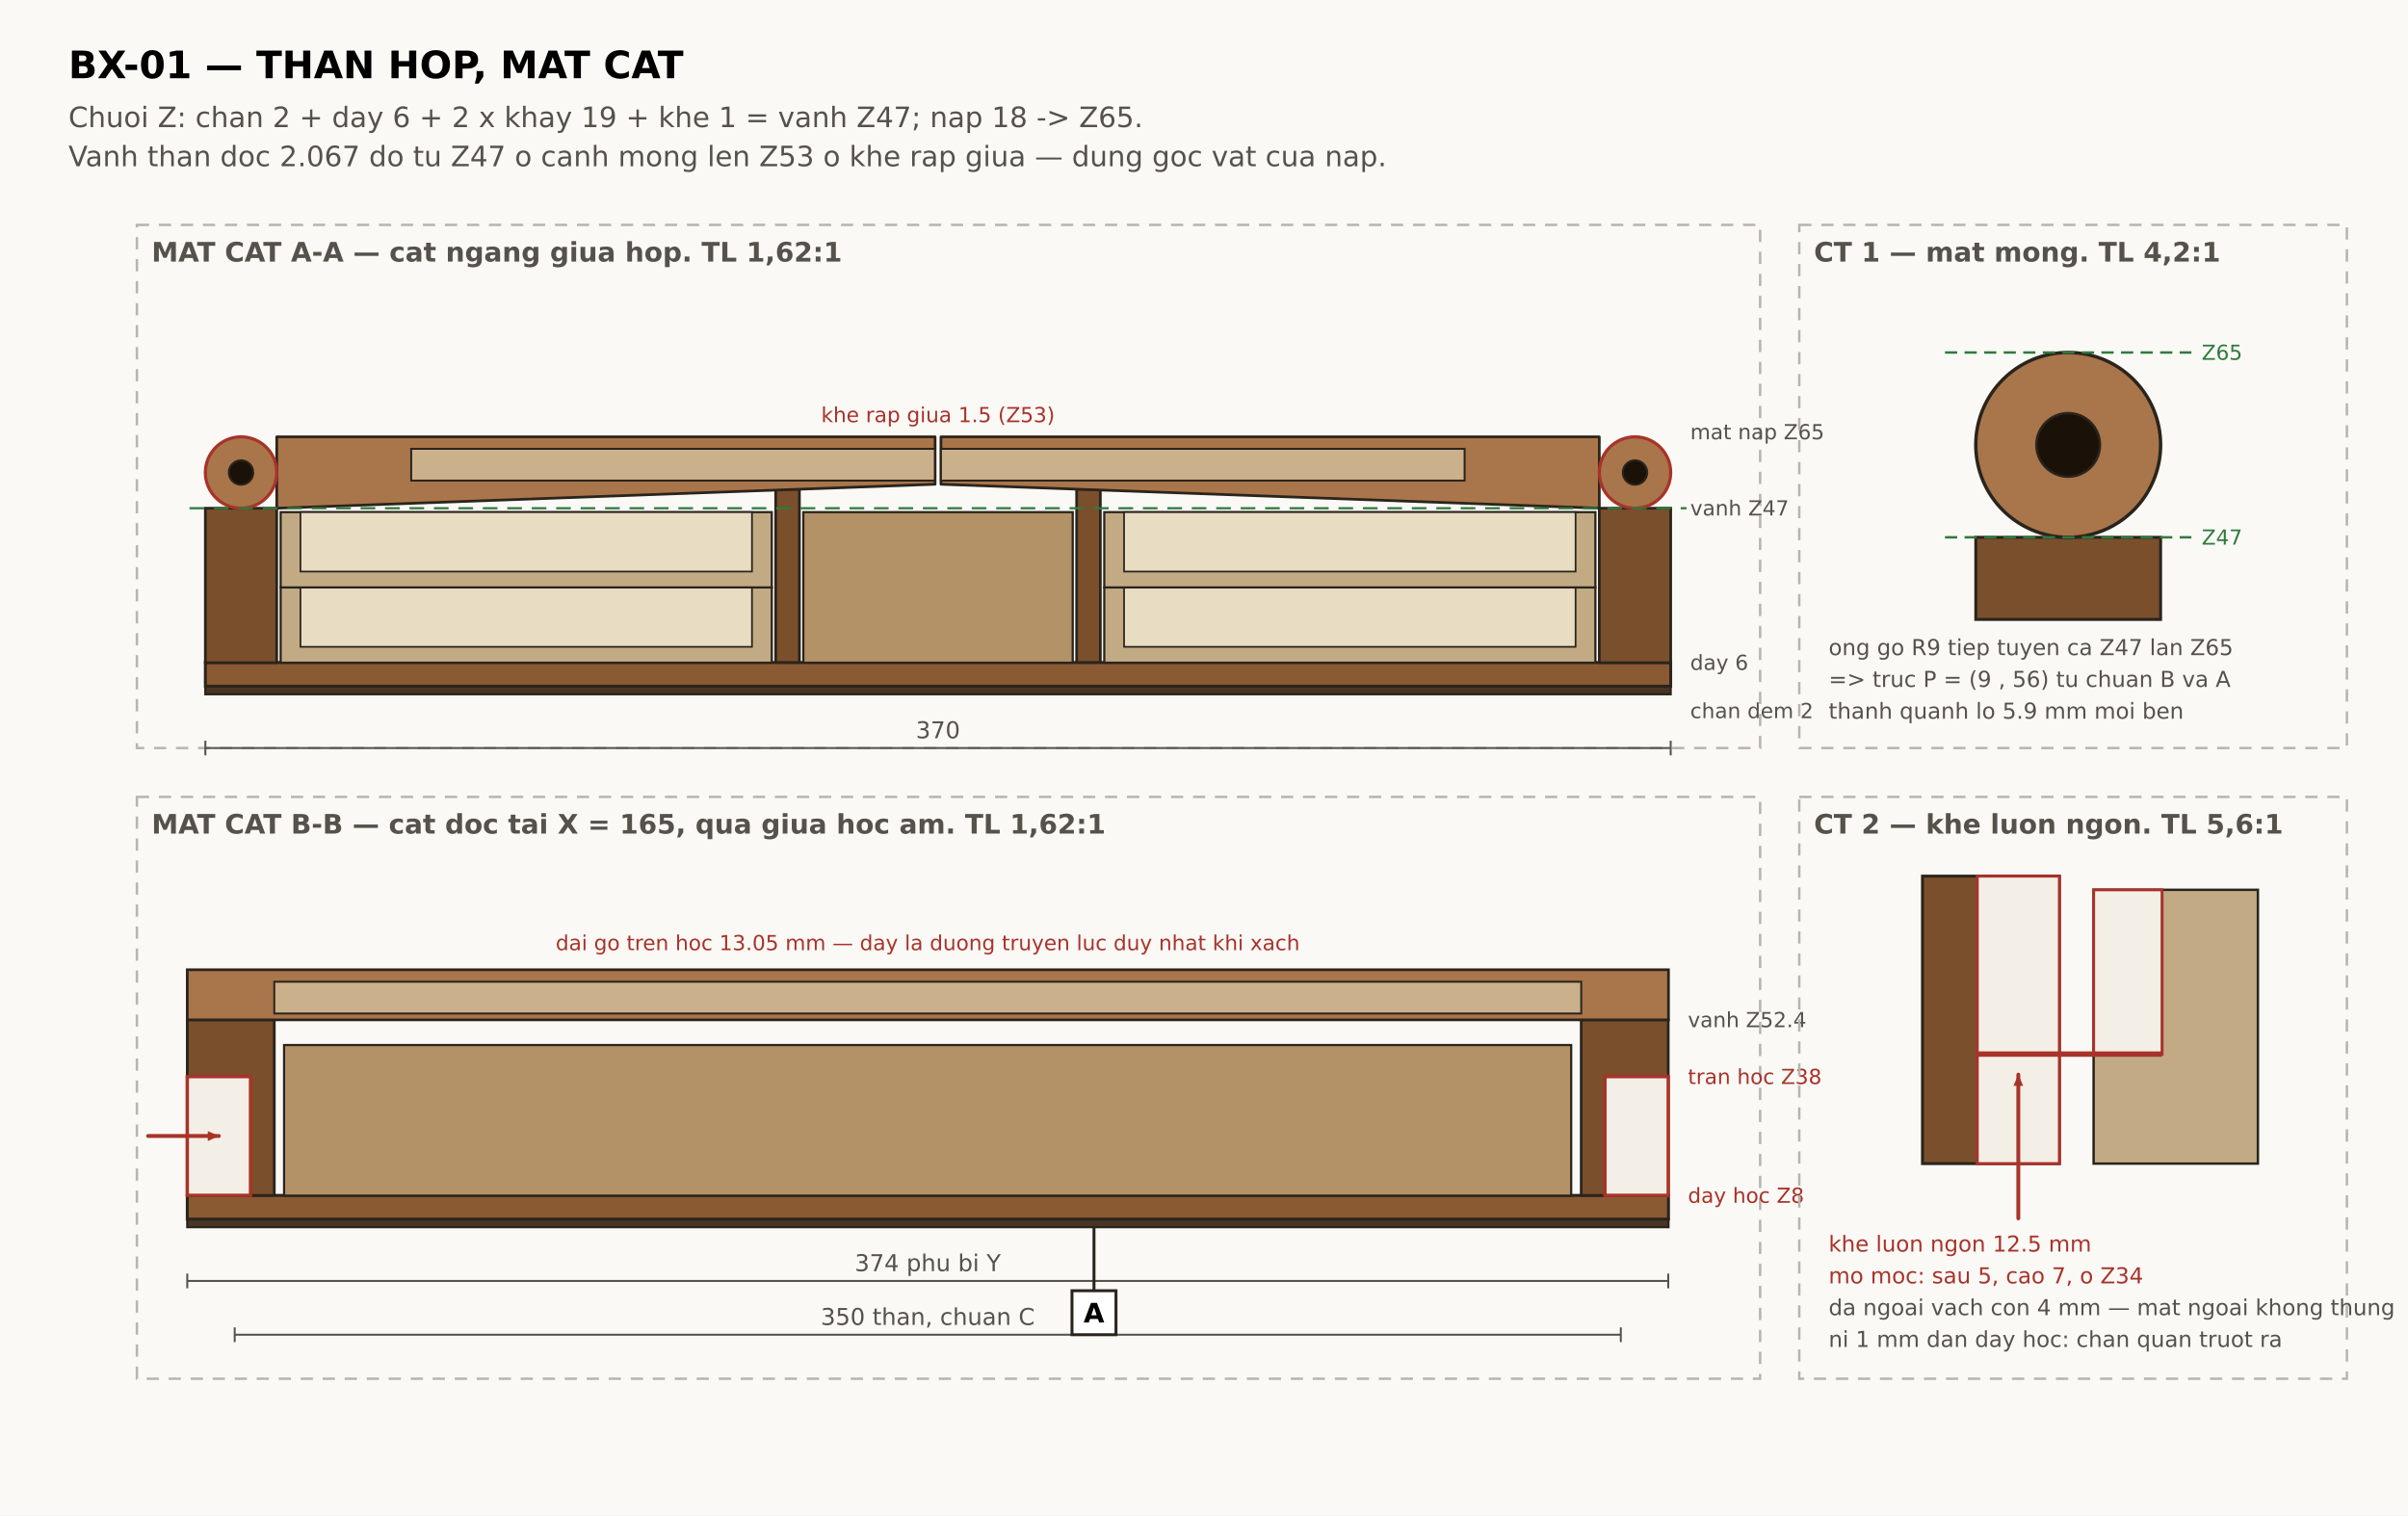
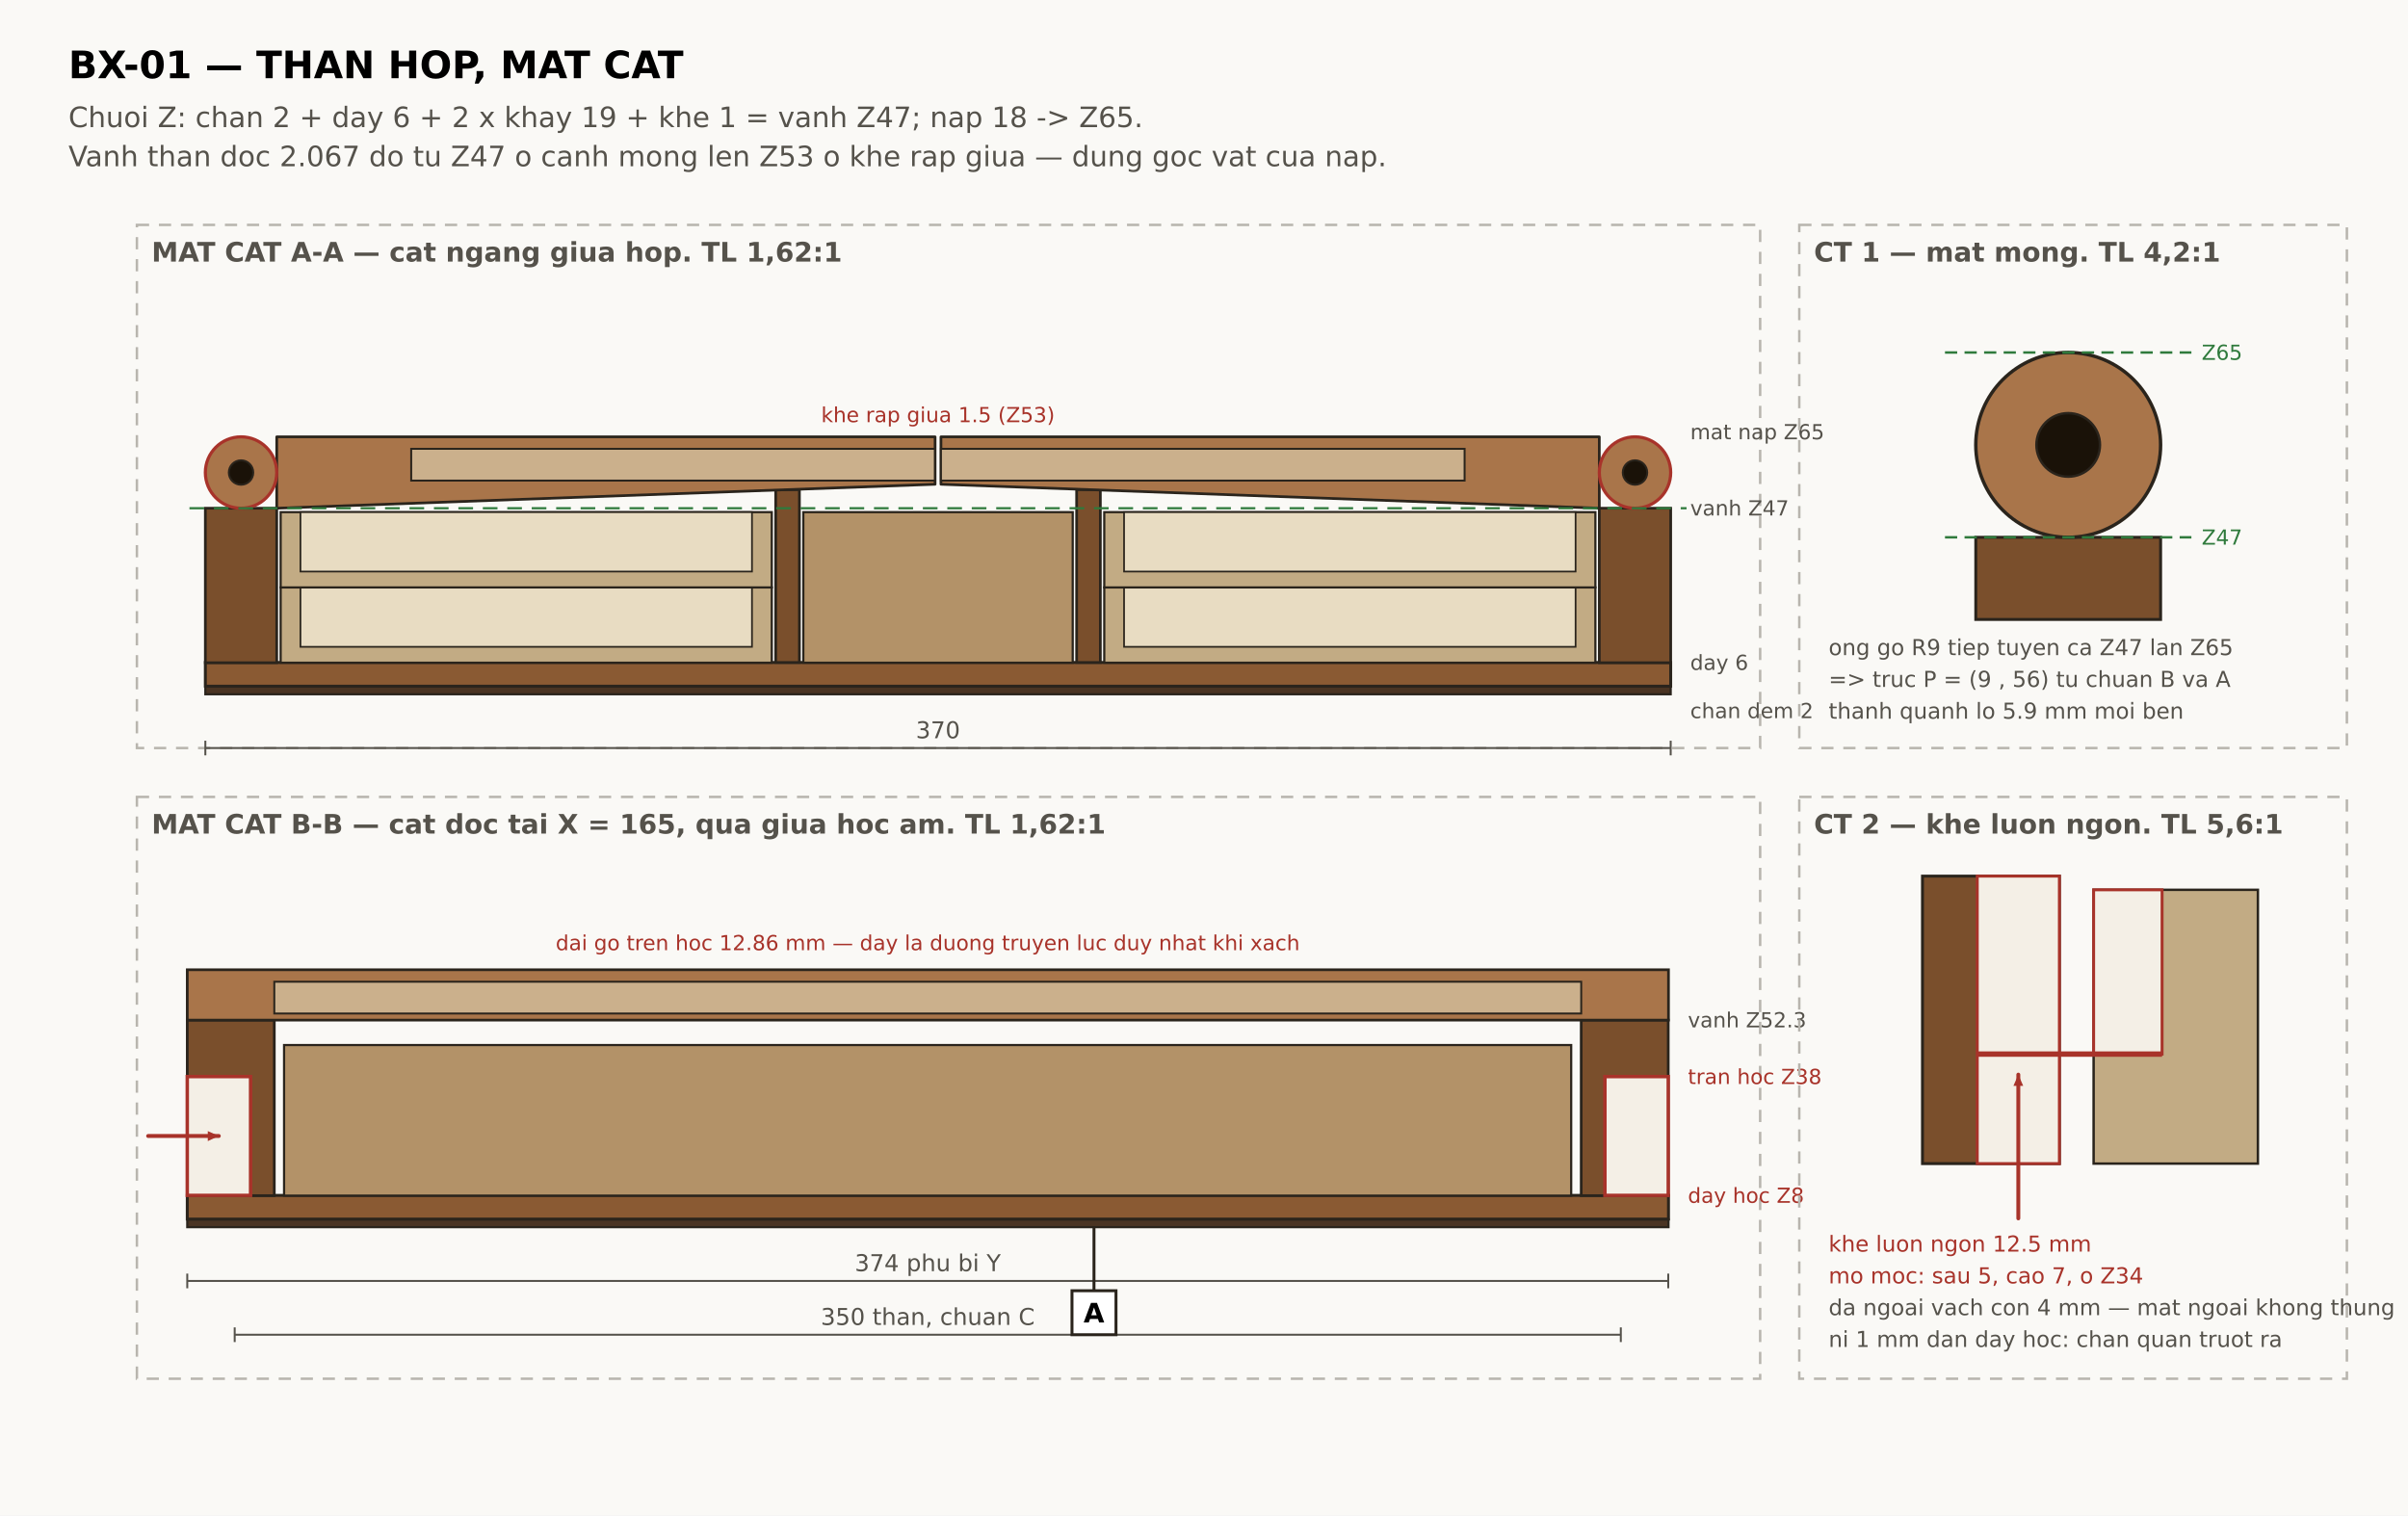
<svg xmlns="http://www.w3.org/2000/svg" width="985" height="620" viewBox="0 0 985 620" font-family="DejaVu Sans" font-size="11.5">
  <rect width="100%" height="100%" fill="#faf9f6" />
  <text x="28" y="32" font-size="15.5" font-weight="bold">BX-01 — THAN HOP, MAT CAT</text>
  <text x="28" y="52" fill="#55524b">Chuoi Z: chan 2 + day 6 + 2 x khay 19 + khe 1 = vanh Z47; nap 18 -&gt; Z65.</text>
  <text x="28" y="68" fill="#55524b">Vanh than doc 2.067 do tu Z47 o canh mong len Z53 o khe rap giua — dung goc vat cua nap.</text>
  <rect x="56" y="92" width="664" height="214" fill="none" stroke="#b8b5ae" stroke-width="1" stroke-dasharray="5,4" />
  <text x="62" y="107" font-size="11" font-weight="bold" fill="#55524b">MAT CAT A-A — cat ngang giua hop.  TL 1,62:1</text>
  <rect x="84.0" y="280.8" width="599.4" height="3.2" fill="#4a3423" stroke="#2a241c" stroke-width="0.9" />
  <rect x="84.0" y="271.0" width="599.4" height="9.7" fill="#8a5a33" stroke="#2a241c" stroke-width="1.2" />
  <rect x="84.0" y="207.9" width="29.2" height="63.2" fill="#7a4f2c" stroke="#2a241c" stroke-width="1.1" />
  <rect x="654.2" y="207.9" width="29.2" height="63.2" fill="#7a4f2c" stroke="#2a241c" stroke-width="1.1" />
-   <rect x="317.3" y="200.1" width="9.7" height="70.9" fill="#7a4f2c" stroke="#2a241c" stroke-width="1.1" />
-   <rect x="440.4" y="200.1" width="9.7" height="70.9" fill="#7a4f2c" stroke="#2a241c" stroke-width="1.1" />
+   <rect x="317.3" y="200.3" width="9.7" height="70.7" fill="#7a4f2c" stroke="#2a241c" stroke-width="1.1" />
+   <rect x="440.4" y="200.3" width="9.7" height="70.7" fill="#7a4f2c" stroke="#2a241c" stroke-width="1.1" />
  <rect x="114.8" y="240.3" width="200.9" height="30.8" fill="#c2ab84" stroke="#2a241c" stroke-width="0.9" />
  <rect x="122.9" y="240.3" width="184.7" height="24.3" fill="#e8dcc2" stroke="#2a241c" stroke-width="0.7" />
  <rect x="114.8" y="209.5" width="200.9" height="30.8" fill="#c2ab84" stroke="#2a241c" stroke-width="0.9" />
  <rect x="122.9" y="209.5" width="184.7" height="24.3" fill="#e8dcc2" stroke="#2a241c" stroke-width="0.7" />
  <rect x="451.7" y="240.3" width="200.9" height="30.8" fill="#c2ab84" stroke="#2a241c" stroke-width="0.9" />
  <rect x="459.8" y="240.3" width="184.7" height="24.3" fill="#e8dcc2" stroke="#2a241c" stroke-width="0.7" />
  <rect x="451.7" y="209.5" width="200.9" height="30.8" fill="#c2ab84" stroke="#2a241c" stroke-width="0.9" />
  <rect x="459.8" y="209.5" width="184.7" height="24.3" fill="#e8dcc2" stroke="#2a241c" stroke-width="0.7" />
  <rect x="328.6" y="209.5" width="110.2" height="61.6" fill="#b39268" stroke="#2a241c" stroke-width="0.9" />
  <polygon points="113.2,207.9 382.5,198.1 382.5,178.7 113.2,178.7" fill="#a9754a" stroke="#2a241c" stroke-width="1.1" stroke-linejoin="round" />
  <rect x="168.2" y="183.6" width="214.2" height="13.0" fill="#cbb08c" stroke="#2a241c" stroke-width="0.8" />
  <polygon points="384.9,198.1 654.2,207.9 654.2,178.7 384.9,178.7" fill="#a9754a" stroke="#2a241c" stroke-width="1.1" stroke-linejoin="round" />
  <rect x="384.9" y="183.6" width="214.2" height="13.0" fill="#cbb08c" stroke="#2a241c" stroke-width="0.8" />
  <circle cx="98.6" cy="193.3" r="14.6" fill="#a9754a" stroke="#a8332a" stroke-width="1.3" />
  <circle cx="98.6" cy="193.3" r="5.0" fill="#1a1208" stroke="#2a241c" stroke-width="0.8" />
  <circle cx="668.8" cy="193.3" r="14.6" fill="#a9754a" stroke="#a8332a" stroke-width="1.3" />
  <circle cx="668.8" cy="193.3" r="5.0" fill="#1a1208" stroke="#2a241c" stroke-width="0.8" />
  <path d="M 77.5,207.9 L 689.9,207.9" fill="none" stroke="#2f7a3c" stroke-width="0.9" stroke-dasharray="6,4" />
  <line x1="84.0" y1="306.0" x2="683.4" y2="306.0" stroke="#55524b" stroke-width="0.8" />
  <line x1="84.0" y1="303.0" x2="84.0" y2="309.0" stroke="#55524b" stroke-width="0.8" />
  <line x1="683.4" y1="303.0" x2="683.4" y2="309.0" stroke="#55524b" stroke-width="0.8" />
  <text x="383.7" y="302.0" text-anchor="middle" font-size="9.5" fill="#55524b">370</text>
  <text x="691.4" y="293.76" font-size="8.5" fill="#55524b">chan dem 2</text>
  <text x="691.4" y="274.04" font-size="8.5" fill="#55524b">day 6</text>
  <text x="691.4" y="210.86" font-size="8.5" fill="#55524b">vanh Z47</text>
  <text x="691.4" y="179.7" font-size="8.5" fill="#55524b">mat nap Z65</text>
  <text x="383.7" y="172.7" font-size="8.5" fill="#a8332a" text-anchor="middle">khe rap giua 1.5  (Z53)</text>
  <rect x="56" y="326" width="664" height="238" fill="none" stroke="#b8b5ae" stroke-width="1" stroke-dasharray="5,4" />
  <text x="62" y="341" font-size="11" font-weight="bold" fill="#55524b">MAT CAT B-B — cat doc tai X = 165, qua giua hoc am.  TL 1,62:1</text>
  <rect x="76.6" y="498.8" width="605.9" height="3.2" fill="#4a3423" stroke="#2a241c" stroke-width="0.9" />
  <rect x="76.6" y="489.0" width="605.9" height="9.7" fill="#8a5a33" stroke="#2a241c" stroke-width="1.2" />
-   <rect x="76.6" y="417.2" width="35.6" height="71.8" fill="#7a4f2c" stroke="#2a241c" stroke-width="1.1" />
-   <rect x="646.8" y="417.2" width="35.6" height="71.8" fill="#7a4f2c" stroke="#2a241c" stroke-width="1.1" />
+   <rect x="76.6" y="417.3" width="35.6" height="71.8" fill="#7a4f2c" stroke="#2a241c" stroke-width="1.1" />
+   <rect x="646.8" y="417.3" width="35.6" height="71.8" fill="#7a4f2c" stroke="#2a241c" stroke-width="1.1" />
  <rect x="76.6" y="440.4" width="25.9" height="48.6" fill="#f4efe6" stroke="#a8332a" stroke-width="1.4" />
  <rect x="656.5" y="440.4" width="25.9" height="48.6" fill="#f4efe6" stroke="#a8332a" stroke-width="1.4" />
  <rect x="116.2" y="427.5" width="526.5" height="61.6" fill="#b39268" stroke="#2a241c" stroke-width="0.9" />
-   <rect x="76.6" y="396.7" width="605.9" height="20.5" fill="#a9754a" stroke="#2a241c" stroke-width="1.1" />
+   <rect x="76.6" y="396.7" width="605.9" height="20.6" fill="#a9754a" stroke="#2a241c" stroke-width="1.1" />
  <rect x="112.2" y="401.6" width="534.6" height="13.0" fill="#cbb08c" stroke="#2a241c" stroke-width="0.8" />
  <line x1="76.6" y1="524.0" x2="682.4" y2="524.0" stroke="#55524b" stroke-width="0.8" />
  <line x1="76.6" y1="521.0" x2="76.6" y2="527.0" stroke="#55524b" stroke-width="0.8" />
  <line x1="682.4" y1="521.0" x2="682.4" y2="527.0" stroke="#55524b" stroke-width="0.8" />
  <text x="379.5" y="520.0" text-anchor="middle" font-size="9.5" fill="#55524b">374  phu bi Y</text>
  <line x1="96.0" y1="546.0" x2="663.0" y2="546.0" stroke="#55524b" stroke-width="0.8" />
  <line x1="96.0" y1="543.0" x2="96.0" y2="549.0" stroke="#55524b" stroke-width="0.8" />
  <line x1="663.0" y1="543.0" x2="663.0" y2="549.0" stroke="#55524b" stroke-width="0.8" />
  <text x="379.5" y="542.0" text-anchor="middle" font-size="9.5" fill="#55524b">350  than, chuan C</text>
  <text x="690.44" y="492.04" font-size="8.5" fill="#a8332a">day hoc Z8</text>
  <text x="690.44" y="443.44" font-size="8.5" fill="#a8332a">tran hoc Z38</text>
-   <text x="690.44" y="420.191" font-size="8.5" fill="#55524b">vanh Z52.4</text>
+   <text x="690.44" y="420.265" font-size="8.5" fill="#55524b">vanh Z52.3</text>
  <line x1="60.6" y1="464.7" x2="89.5" y2="464.7" stroke="#a8332a" stroke-width="1.6" stroke-linecap="round" />
  <polygon points="89.5,464.7 85.0,466.8 85.0,462.7" fill="#a8332a" />
-   <text x="379.5" y="388.7" font-size="8.5" fill="#a8332a" text-anchor="middle">dai go tren hoc 13.05 mm — day la duong truyen luc duy nhat khi xach</text>
+   <text x="379.5" y="388.7" font-size="8.5" fill="#a8332a" text-anchor="middle">dai go tren hoc 12.86 mm — day la duong truyen luc duy nhat khi xach</text>
  <line x1="447.5" y1="502.0" x2="447.5" y2="528.0" stroke="#2a241c" stroke-width="1.2" />
  <rect x="438.5" y="528.0" width="18" height="18" fill="#fff" stroke="#2a241c" stroke-width="1.2" />
  <text x="447.5" y="541.0" text-anchor="middle" font-size="11" font-weight="bold">A</text>
  <rect x="736" y="92" width="224" height="214" fill="none" stroke="#b8b5ae" stroke-width="1" stroke-dasharray="5,4" />
  <text x="742" y="107" font-size="11" font-weight="bold" fill="#55524b">CT 1 — mat mong.  TL 4,2:1</text>
  <rect x="808.2" y="219.8" width="75.6" height="33.6" fill="#7a4f2c" stroke="#2a241c" stroke-width="1.2" />
  <circle cx="846.0" cy="182.0" r="37.8" fill="#a9754a" stroke="#2a241c" stroke-width="1.4" />
  <circle cx="846.0" cy="182.0" r="13.0" fill="#1a1208" stroke="#2a241c" stroke-width="1.0" />
  <path d="M 795.6,219.8 L 896.4,219.8" fill="none" stroke="#2f7a3c" stroke-width="1.0" stroke-dasharray="5,3" />
  <text x="900.6" y="222.8" font-size="8.5" fill="#2f7a3c">Z47</text>
  <path d="M 795.6,144.2 L 896.4,144.2" fill="none" stroke="#2f7a3c" stroke-width="1.0" stroke-dasharray="5,3" />
  <text x="900.6" y="147.2" font-size="8.5" fill="#2f7a3c">Z65</text>
  <text x="748" y="268" font-size="9" fill="#55524b">ong go R9 tiep tuyen ca Z47 lan Z65</text>
  <text x="748" y="281" font-size="9" fill="#55524b">=&gt; truc P = (9 , 56) tu chuan B va A</text>
  <text x="748" y="294" font-size="9" fill="#55524b">thanh quanh lo 5.9 mm moi ben</text>
  <rect x="736" y="326" width="224" height="238" fill="none" stroke="#b8b5ae" stroke-width="1" stroke-dasharray="5,4" />
  <text x="742" y="341" font-size="11" font-weight="bold" fill="#55524b">CT 2 — khe luon ngon.  TL 5,6:1</text>
  <rect x="786.4" y="358.4" width="56.0" height="117.6" fill="#7a4f2c" stroke="#2a241c" stroke-width="1.2" />
  <rect x="808.8" y="358.4" width="33.6" height="117.6" fill="#f4efe6" stroke="#a8332a" stroke-width="1.2" />
  <rect x="856.4" y="364.0" width="67.2" height="112.0" fill="#c2ab84" stroke="#2a241c" stroke-width="1.0" />
  <rect x="856.4" y="364.0" width="28.0" height="67.2" fill="#f4efe6" stroke="#a8332a" stroke-width="1.2" />
  <path d="M 808.8,431.2 L 884.4,431.2" fill="none" stroke="#a8332a" stroke-width="2.2" />
  <line x1="825.6" y1="498.4" x2="825.6" y2="439.6" stroke="#a8332a" stroke-width="1.6" stroke-linecap="round" />
  <polygon points="825.6,439.6 827.6,444.2 823.6,444.2" fill="#a8332a" />
  <text x="748" y="512" font-size="9" fill="#a8332a">khe luon ngon 12.5 mm</text>
  <text x="748" y="525" font-size="9" fill="#a8332a">mo moc: sau 5, cao 7, o Z34</text>
  <text x="748" y="538" font-size="9" fill="#55524b">da ngoai vach con 4 mm — mat ngoai khong thung</text>
  <text x="748" y="551" font-size="9" fill="#55524b">ni 1 mm dan day hoc: chan quan truot ra</text>
</svg>
